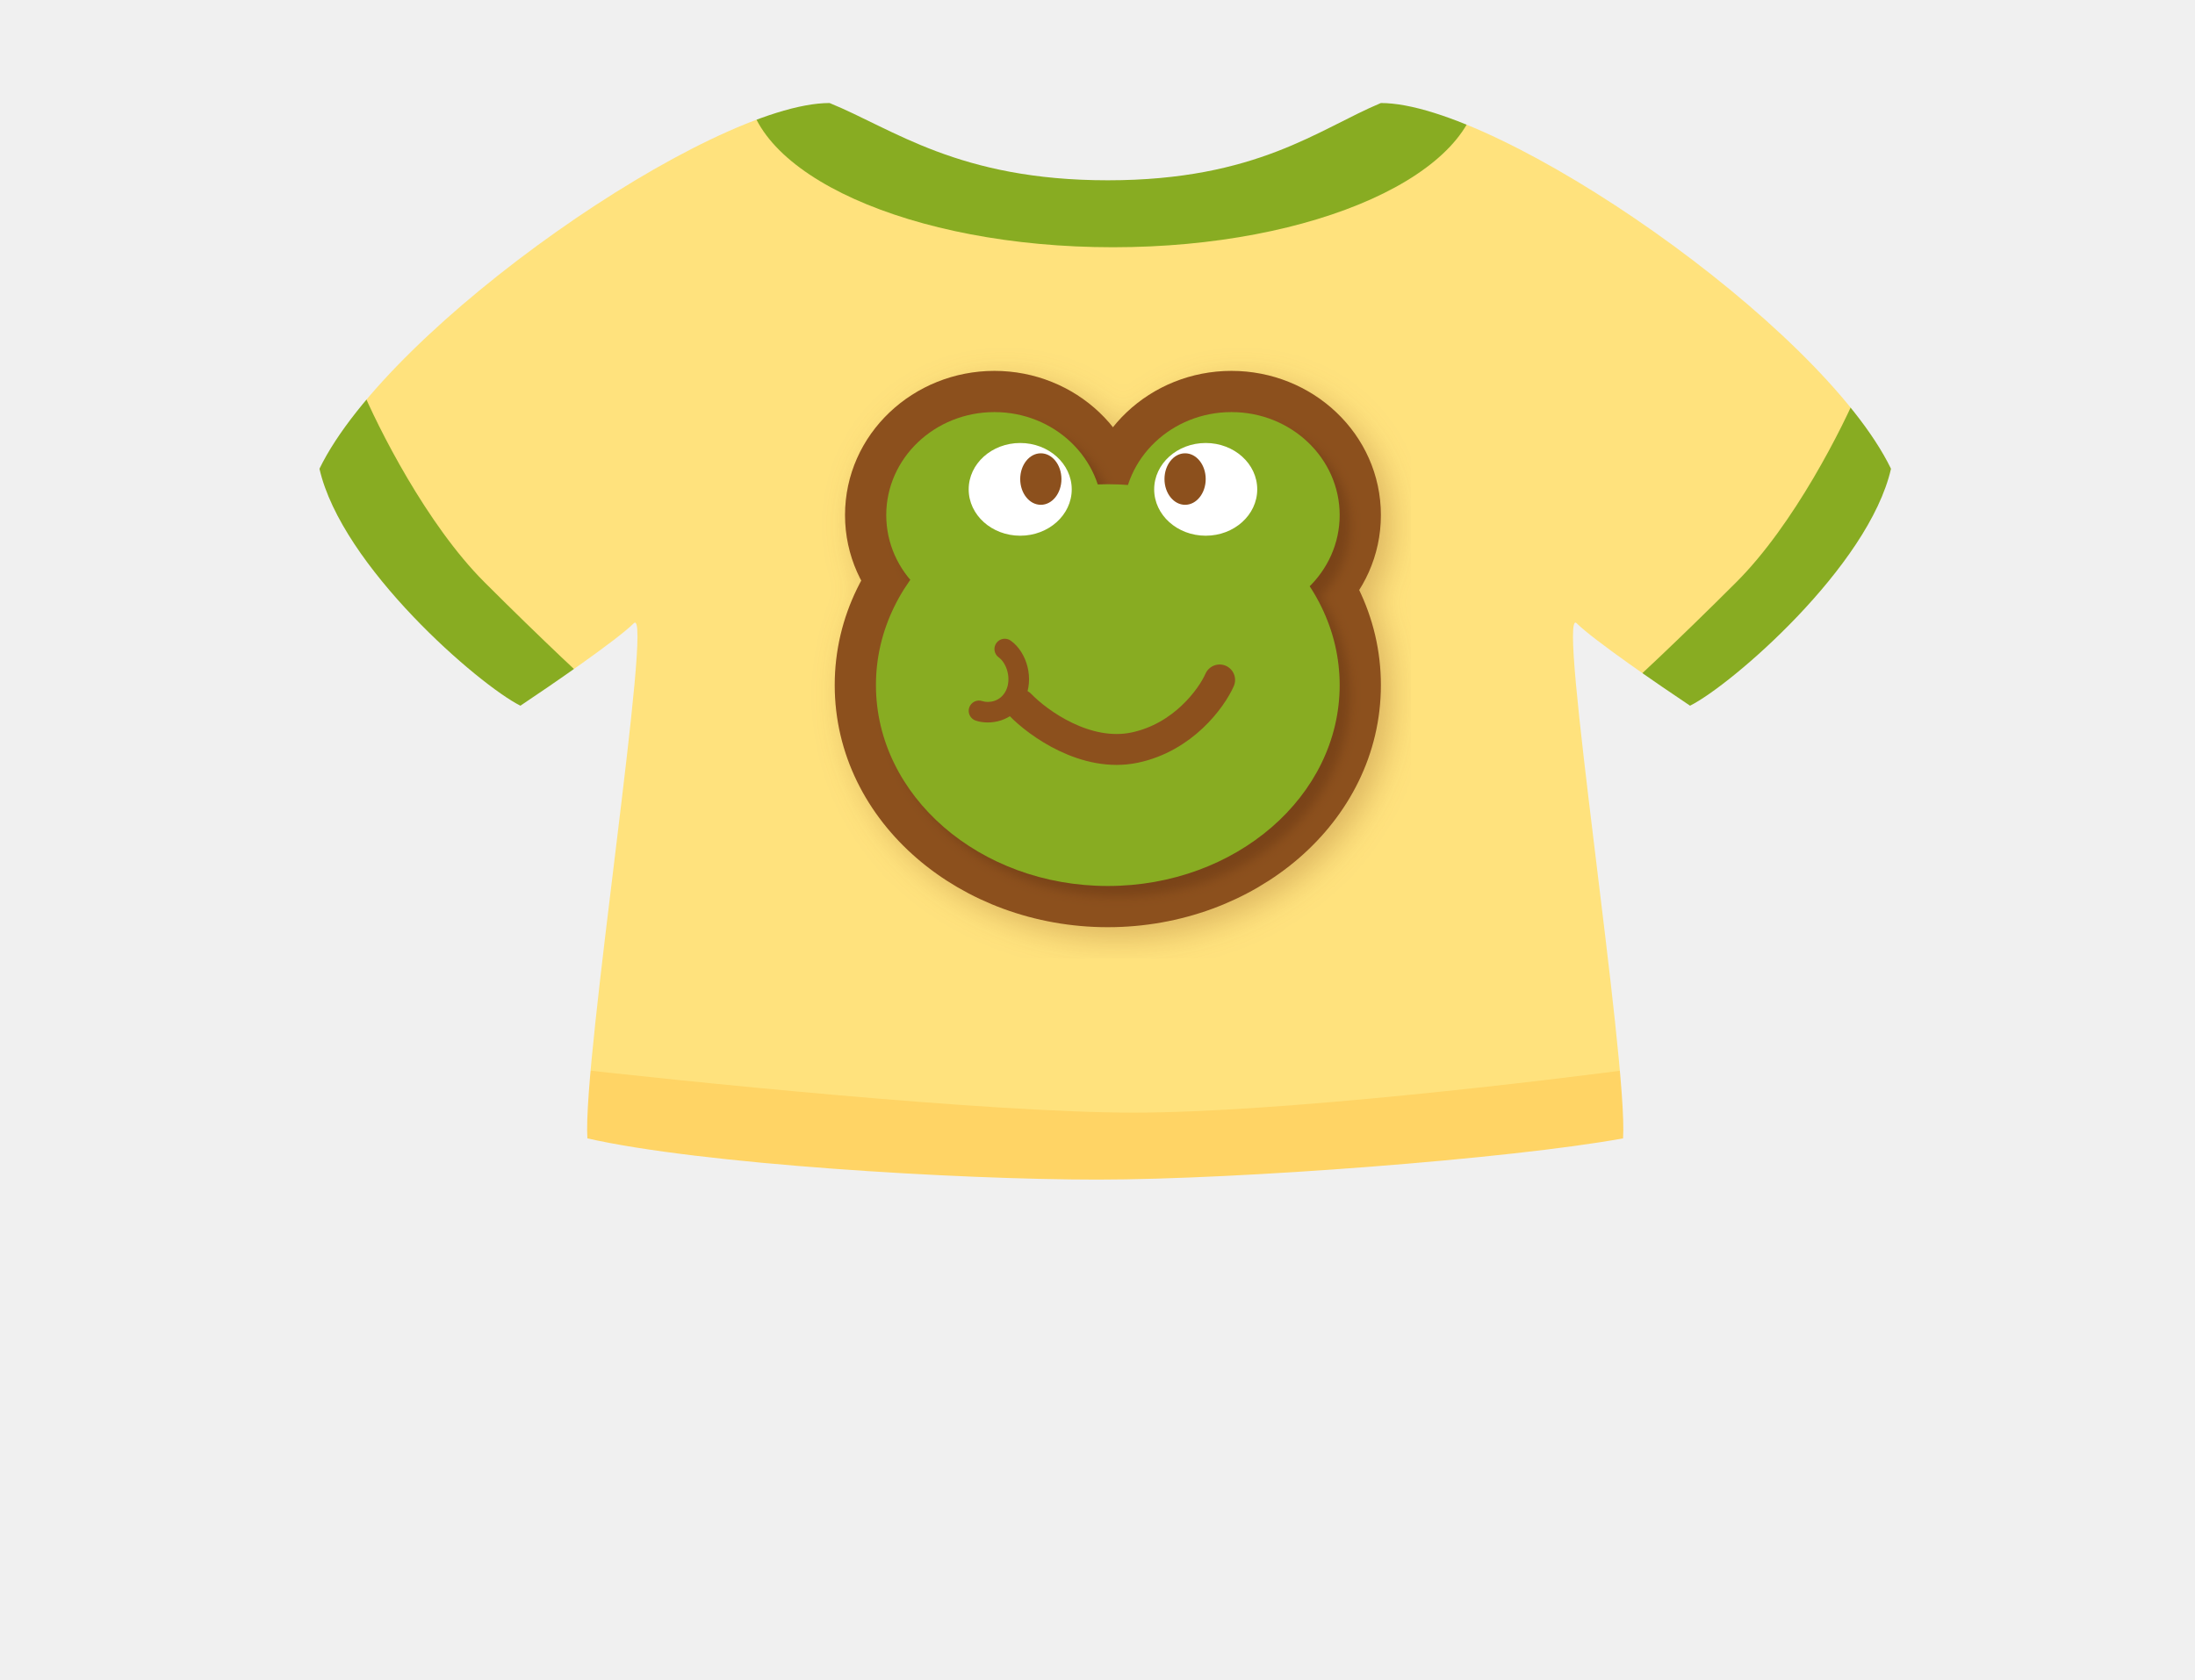
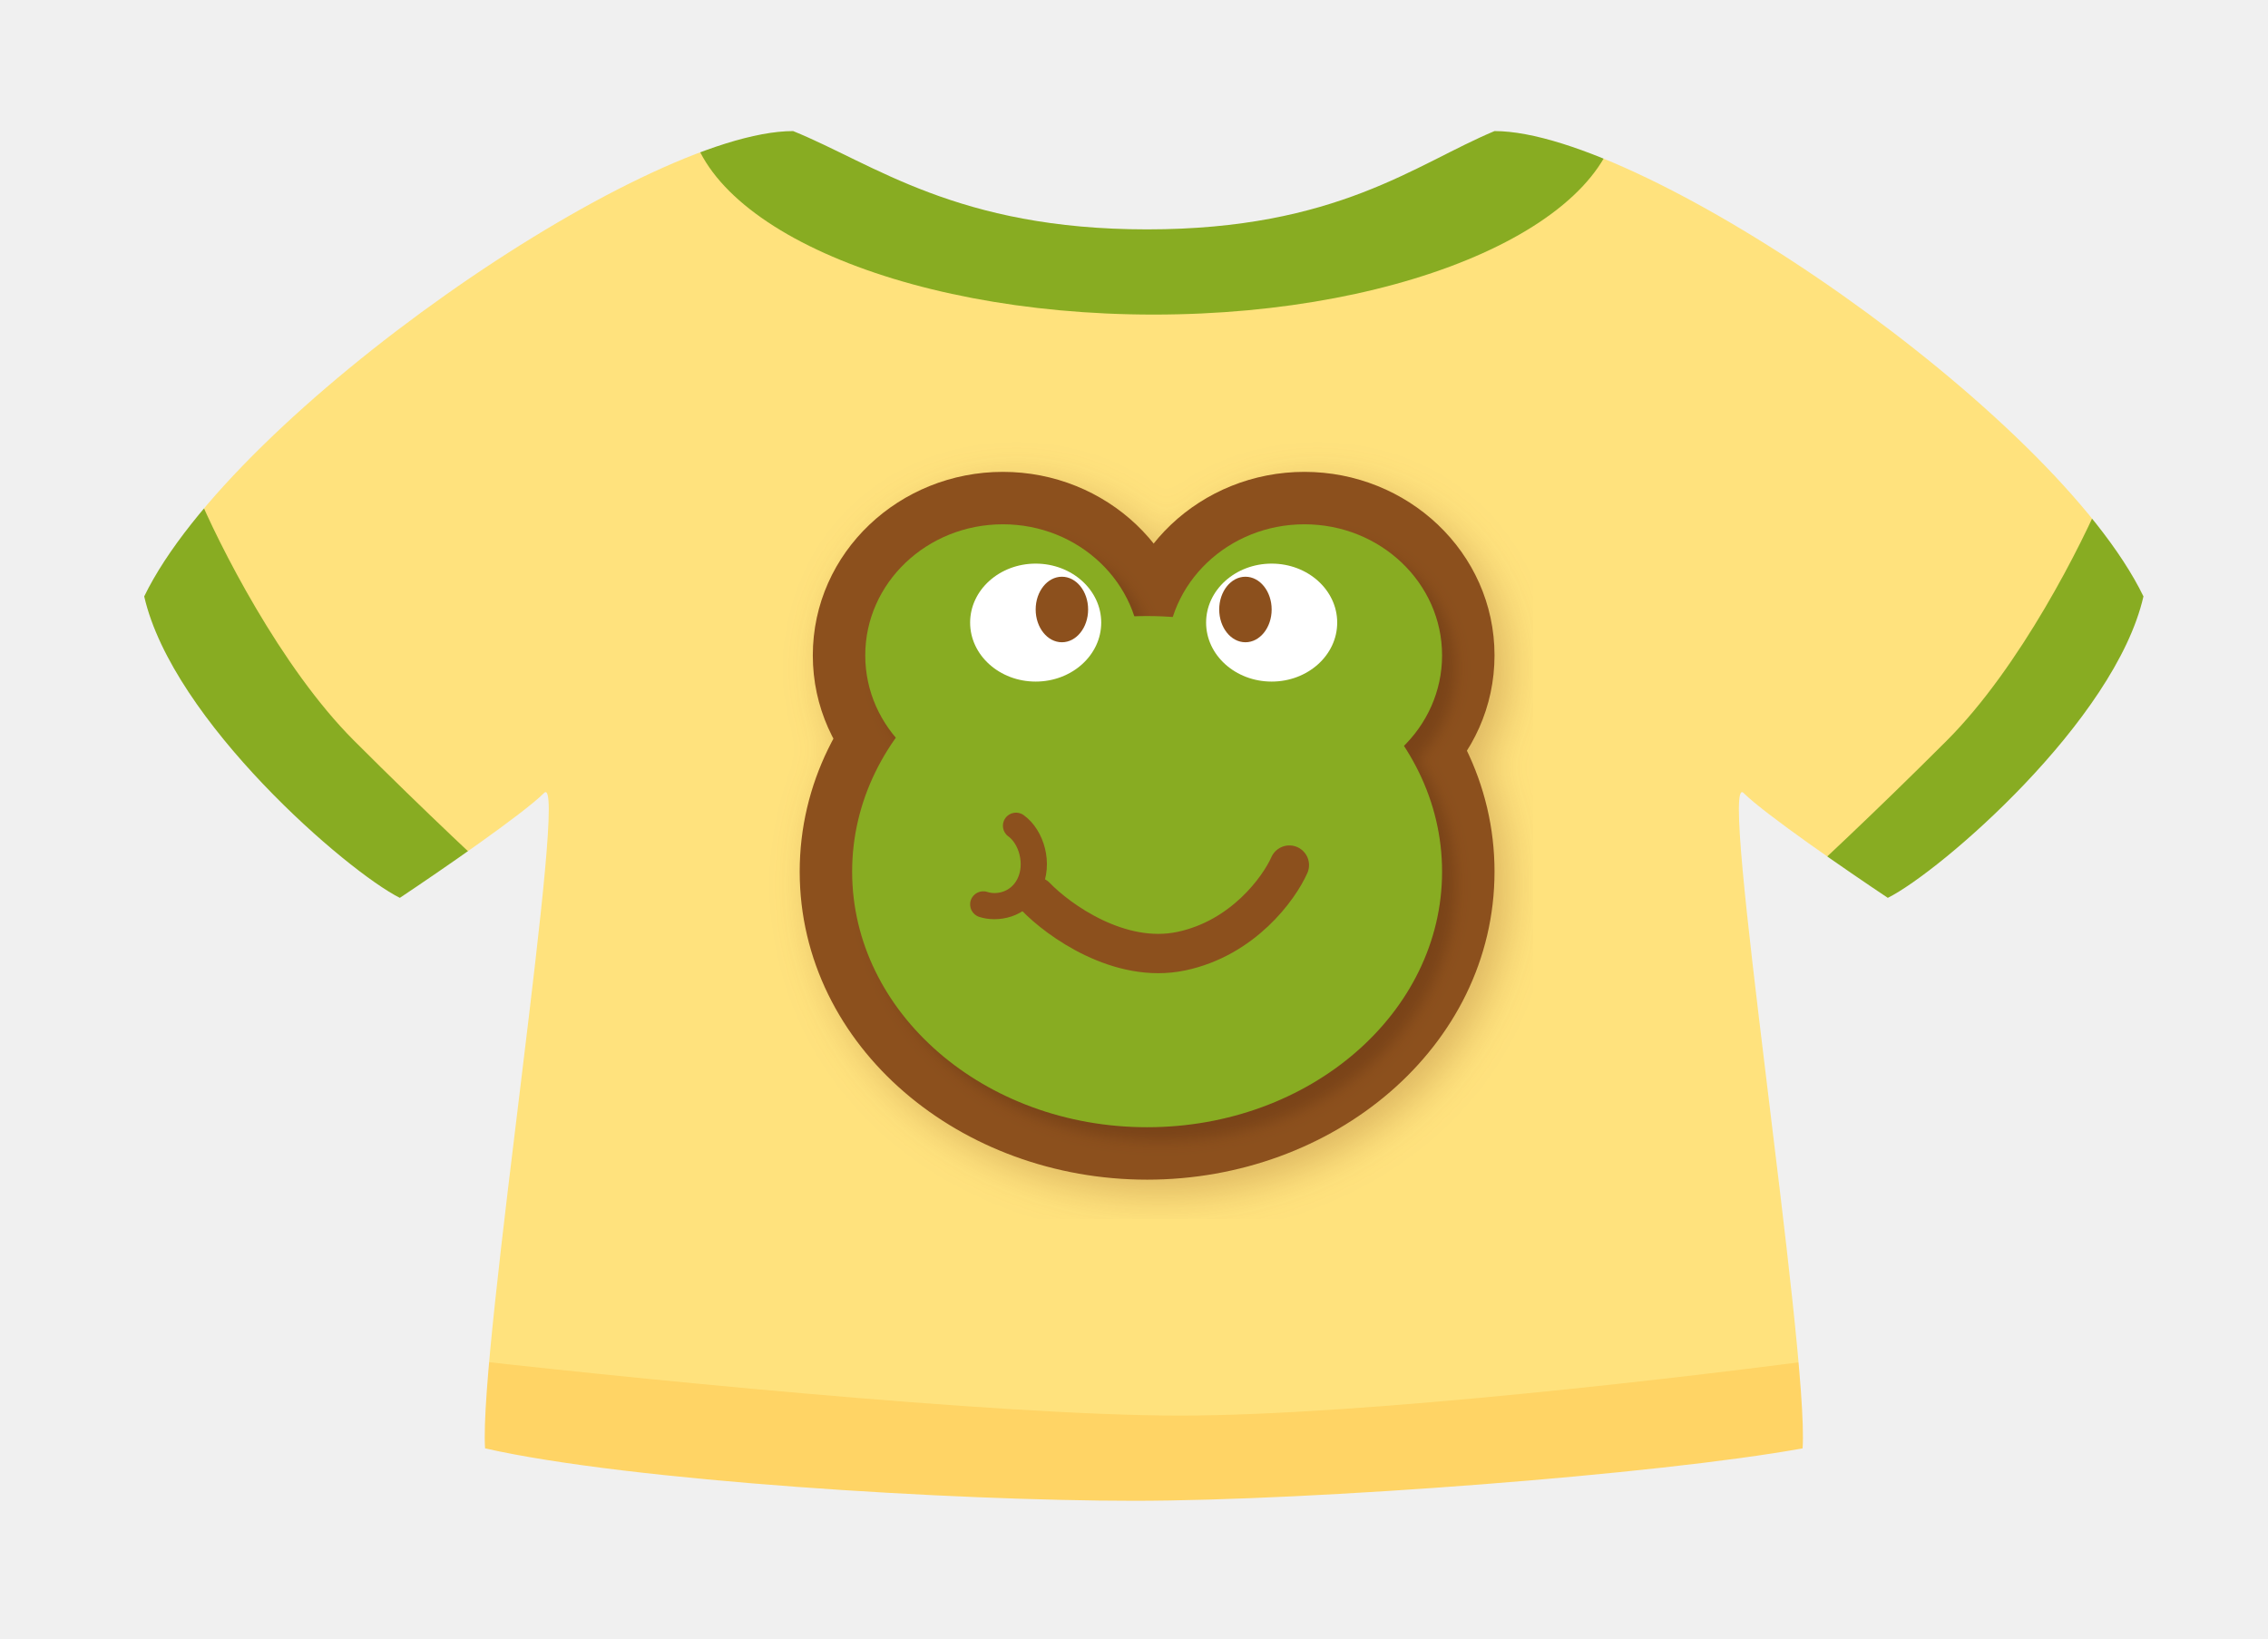
- <svg xmlns="http://www.w3.org/2000/svg" width="213" height="163" viewBox="0 0 213 163" fill="none">
-   <g mask="url(#mask0)">
-     <rect y="7" width="213" height="163" fill="#FFE27D" />
+ <svg xmlns="http://www.w3.org/2000/svg" width="173" height="125" viewBox="0 0 173 125" fill="none">
+   <g mask="url(#mask0)" transform="translate(-20)">
+     <rect x="20" width="173" height="125" fill="#FFE27D" />
    <g filter="url(#dropShadow1)">
      <path d="M107.5 88C120.753 88 132 78.633 132 66.5C132 54.367 120.753 45 107.5 45C94.247 45 83 54.367 83 66.5C83 78.633 94.247 88 107.5 88Z" fill="#8C501D" stroke="#8C501D" stroke-width="4" />
      <path d="M96.5 62C103.31 62 109 56.718 109 50C109 43.282 103.31 38 96.5 38C89.689 38 84 43.282 84 50C84 56.718 89.689 62 96.5 62Z" fill="#8C501D" stroke="#8C501D" stroke-width="4" />
      <path d="M119.5 62C126.31 62 132 56.718 132 50C132 43.282 126.31 38 119.5 38C112.69 38 107 43.282 107 50C107 56.718 112.69 62 119.5 62Z" fill="#8C501D" stroke="#8C501D" stroke-width="4" />
    </g>
    <g filter="url(#dropShadow2)">
      <ellipse cx="107.5" cy="66.5" rx="22.5" ry="19.5" fill="#88AC22" />
      <ellipse cx="96.5" cy="50" rx="10.5" ry="10" fill="#88AC22" />
      <ellipse cx="119.5" cy="50" rx="10.5" ry="10" fill="#88AC22" />
    </g>
    <path d="M98.081 62.186C97.632 61.865 97.007 61.969 96.686 62.419C96.365 62.868 96.469 63.493 96.919 63.814L98.081 62.186ZM95.316 68.051C94.792 67.877 94.226 68.16 94.051 68.684C93.877 69.208 94.16 69.774 94.684 69.949L95.316 68.051ZM96.919 63.814C97.268 64.063 97.607 64.561 97.767 65.204C97.924 65.835 97.881 66.502 97.606 67.053L99.394 67.947C99.919 66.898 99.959 65.731 99.708 64.721C99.459 63.722 98.898 62.77 98.081 62.186L96.919 63.814ZM97.606 67.053C97.082 68.1 95.968 68.269 95.316 68.051L94.684 69.949C96.032 70.398 98.318 70.1 99.394 67.947L97.606 67.053Z" fill="#8C501D" />
    <path d="M99 68.406C100.735 70.206 105.384 73.558 110.098 72.569C114.812 71.579 117.564 67.777 118.351 66" stroke="#8C501D" stroke-width="3" stroke-linecap="round" stroke-linejoin="round" />
    <ellipse cx="99" cy="47.5" rx="5" ry="4.5" fill="white" />
    <ellipse cx="117" cy="47.5" rx="5" ry="4.5" fill="white" />
    <ellipse cx="101" cy="46.5" rx="2" ry="2.5" fill="#8C501D" />
    <ellipse cx="115" cy="46.5" rx="2" ry="2.5" fill="#8C501D" />
    <path d="M108 24C127.606 24 143.5 16.837 143.5 8C143.5 7.664 143.477 7.331 143.432 7H72.568C72.523 7.331 72.5 7.664 72.5 8C72.5 16.837 88.394 24 108 24Z" fill="#88AC22" />
    <path d="M47 56.5C41.4 50.9 36.667 41.5 35 37.5L28 48.5L49.5 73.5L59 68C57.333 66.5 52.6 62.1 47 56.5Z" fill="#88AC22" />
    <path d="M168.5 56.5C174.1 50.9 178.833 41.5 180.5 37.5L187.5 48.5L166 73.5L156.5 68C158.167 66.5 162.9 62.1 168.5 56.5Z" fill="#88AC22" />
    <path d="M110 108C96 108 66.5 105 53.5 103.5V112C66.833 113.833 96.8 117.5 110 117.5C123.2 117.5 149.167 113.833 160.5 112V103.5C149.5 105 124 108 110 108Z" fill="#FFD465" />
  </g>
  <defs>
    <mask id="mask0" style="mask-type:alpha">
      <path d="M31 45.5C37.8 31.5 69 10 80.5 10C86.667 12.5 93 17.5 107.5 17.5C122 17.5 128 12.5 134 10C145.5 10 176.7 31.5 183.5 45.5C181.333 55 168 66.5 164 68.5C161 66.5 154.6 62.1 153 60.5C151 58.5 158 103 157.5 110.5C146.5 112.5 120.1 114.5 106.5 114.5C92.9 114.5 68 113 57 110.5C56.5 103 63.5 58.5 61.5 60.5C59.9 62.1 53.5 66.5 50.5 68.5C46.5 66.5 33.167 55 31 45.5Z" fill="black" />
    </mask>
    <filter id="dropShadow1" color-interpolation-filters="sRGB">
      <feOffset in="SourceAlpha" dx="1" dy="1" />
      <feGaussianBlur stdDeviation="1.5" />
      <feColorMatrix type="matrix" values="0 0 0 0 0.549 0 0 0 0 0.314 0 0 0 0 0.114 0 0 0 0.3 0" />
      <feBlend mode="normal" in="SourceGraphic" />
    </filter>
    <filter id="dropShadow2" color-interpolation-filters="sRGB">
      <feOffset in="SourceAlpha" dx="1" dy="1" />
      <feGaussianBlur stdDeviation="0.5" />
      <feColorMatrix type="matrix" values="0 0 0 0 0.267 0 0 0 0 0.117 0 0 0 0 0.033 0 0 0 0.25 0" />
      <feBlend mode="normal" in="SourceGraphic" />
    </filter>
  </defs>
</svg>
